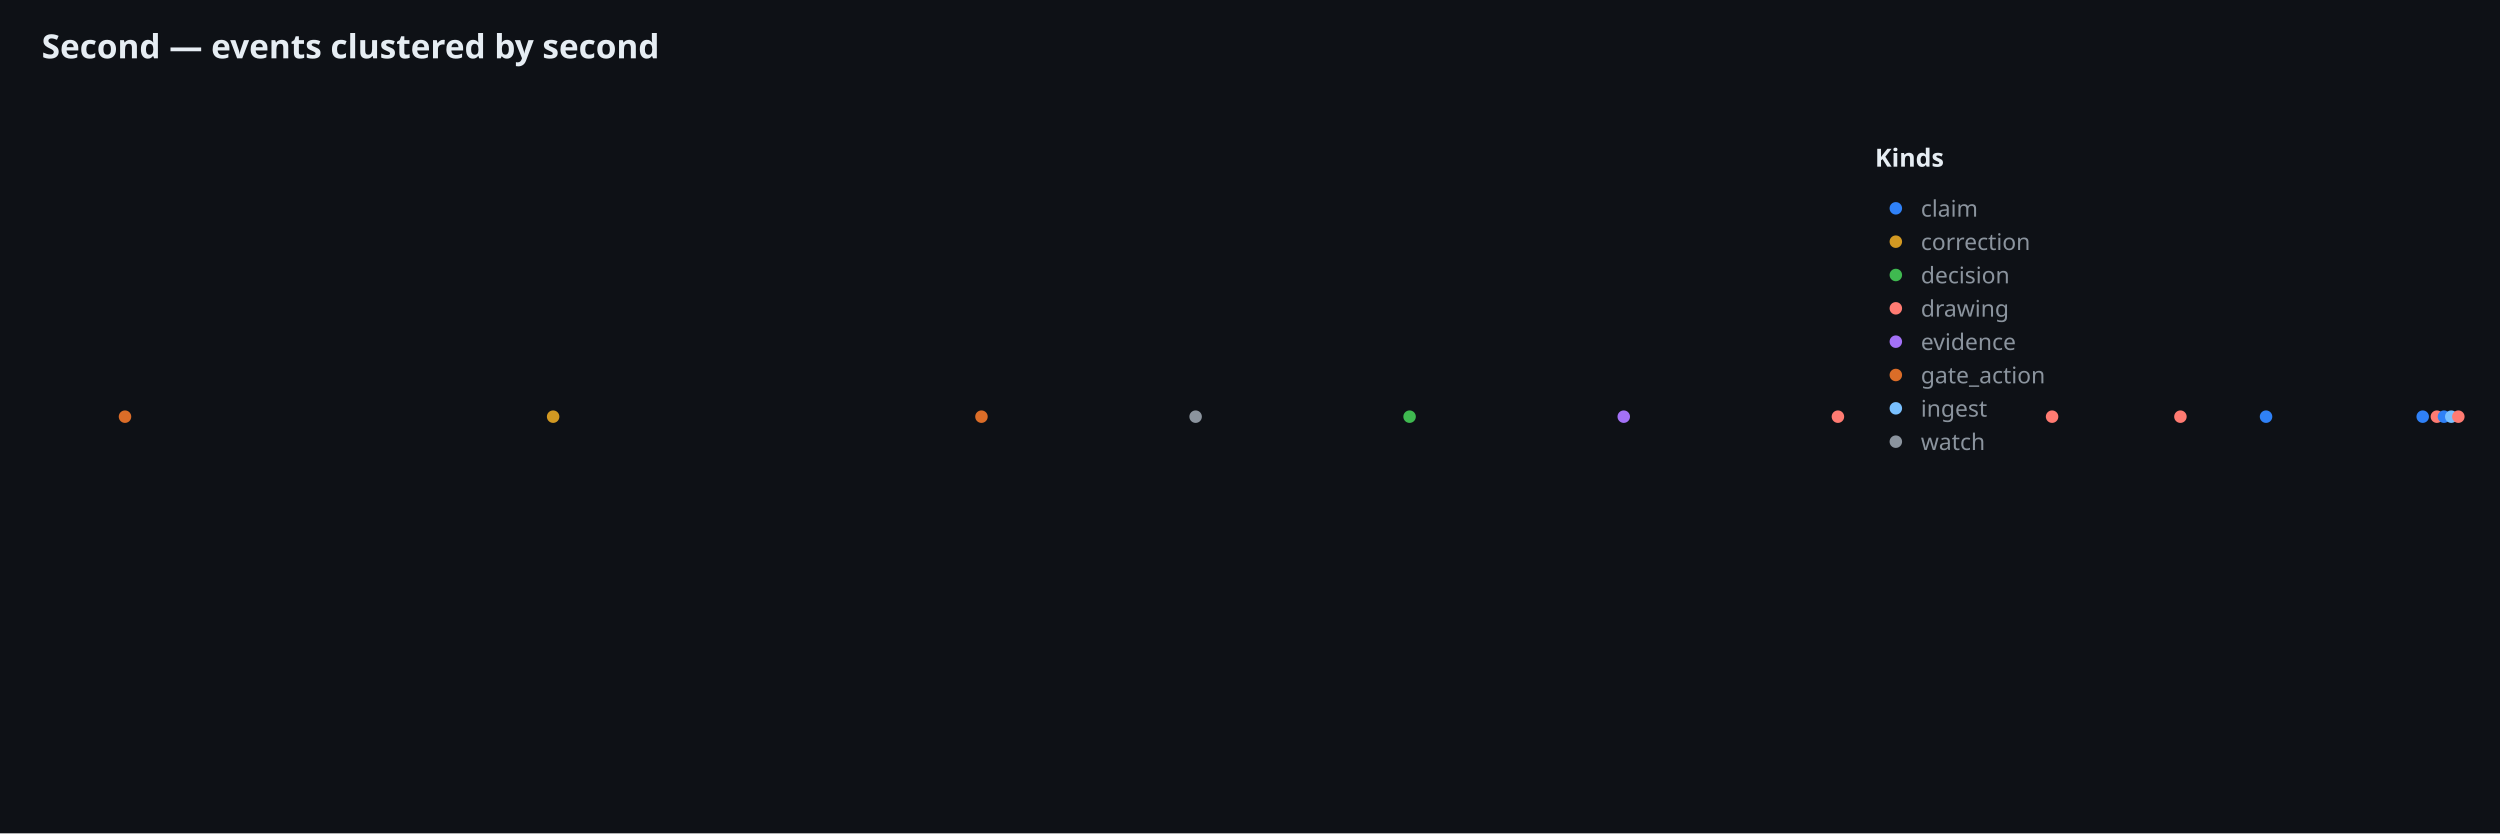
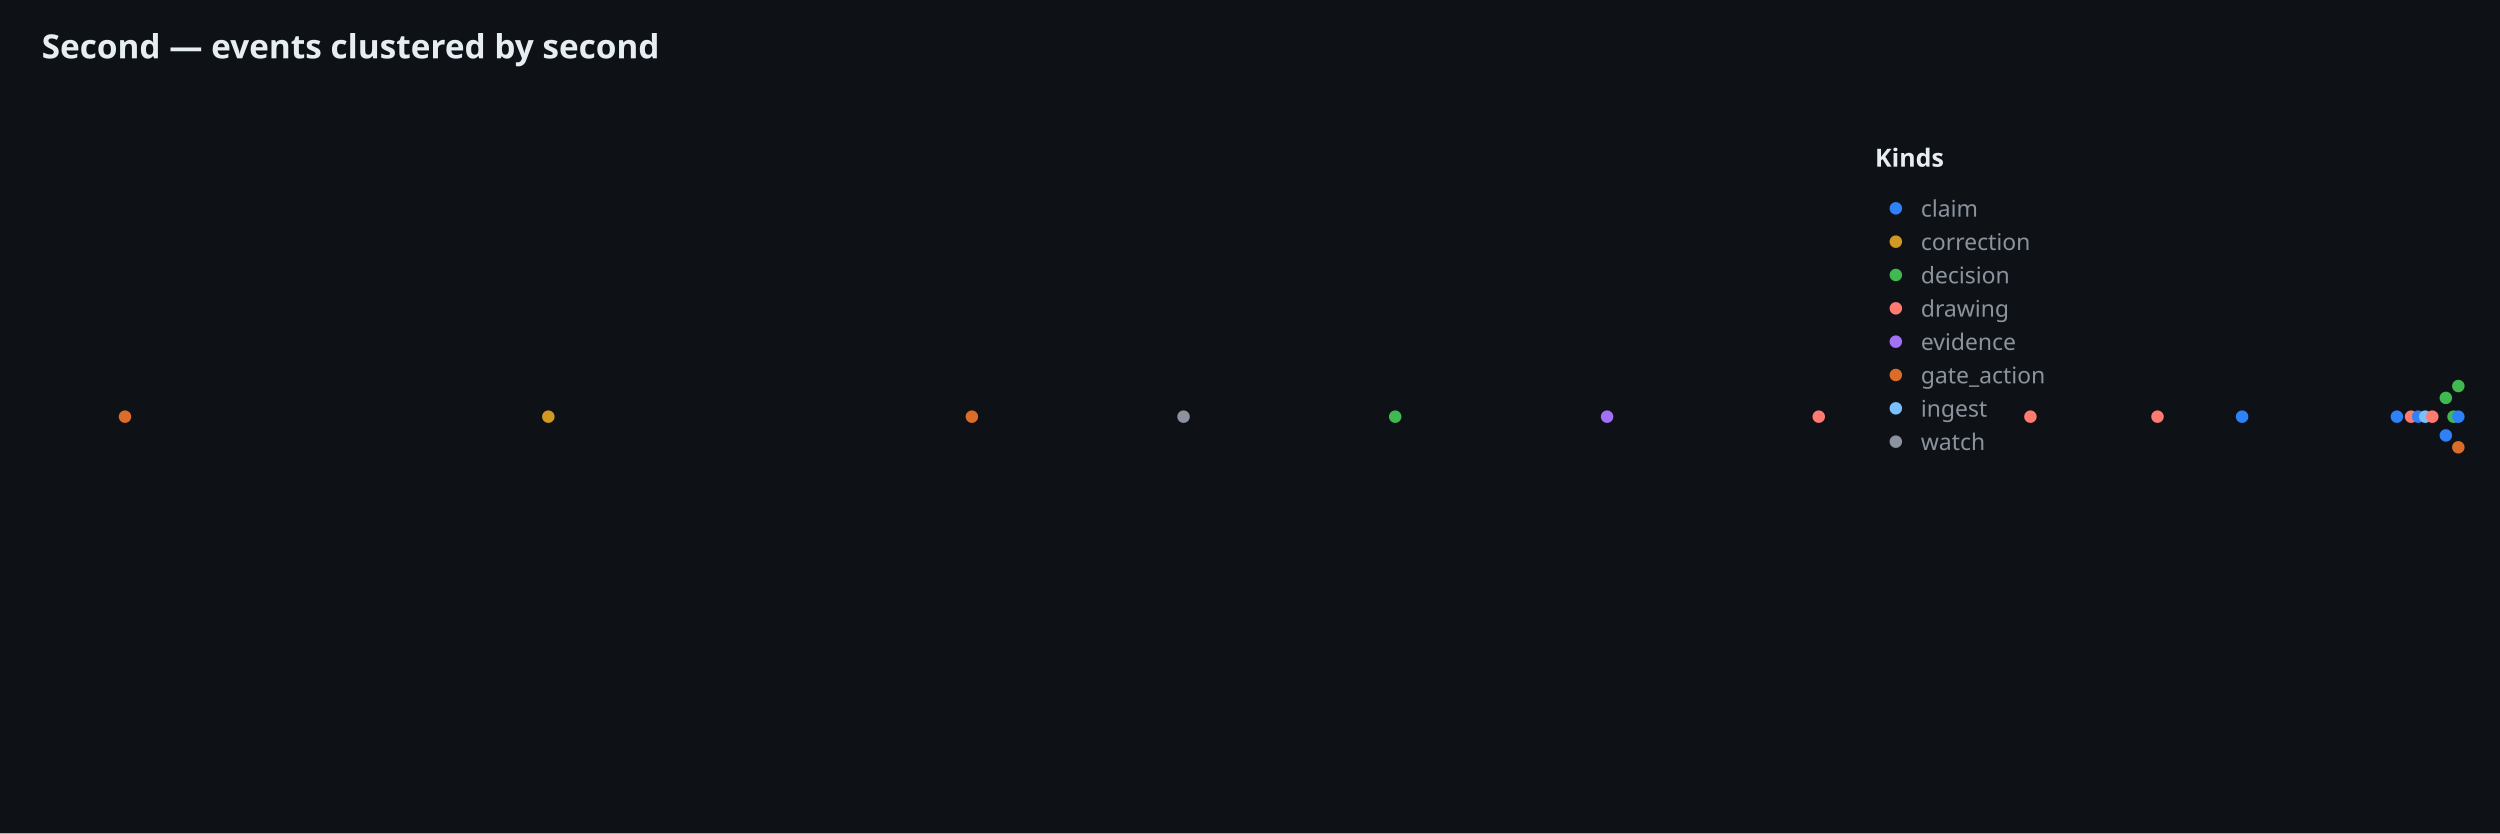
<svg xmlns="http://www.w3.org/2000/svg" viewBox="0 0 1200 400" font-family="system-ui,sans-serif" font-size="11">
  <rect width="100%" height="100%" fill="#0E1116" />
  <text x="20" y="28" fill="#E6EDF3" font-size="16" font-weight="600">Second — events clustered by second</text>
  <circle cx="60.0" cy="200.0" r="3" fill="#DB6D28" />
-   <circle cx="265.5" cy="200.0" r="3" fill="#D29922" />
-   <circle cx="471.1" cy="200.0" r="3" fill="#DB6D28" />
-   <circle cx="573.9" cy="200.0" r="3" fill="#8B949E" />
-   <circle cx="676.6" cy="200.0" r="3" fill="#3FB950" />
-   <circle cx="779.4" cy="200.0" r="3" fill="#A371F7" />
-   <circle cx="882.2" cy="200.0" r="3" fill="#FF7B72" />
-   <circle cx="985.0" cy="200.0" r="3" fill="#FF7B72" />
-   <circle cx="1046.6" cy="200.0" r="3" fill="#FF7B72" />
-   <circle cx="1087.7" cy="200.0" r="3" fill="#2F81F7" />
-   <circle cx="1162.9" cy="200.0" r="3" fill="#2F81F7" />
-   <circle cx="1169.7" cy="200.0" r="3" fill="#FF7B72" />
-   <circle cx="1173.1" cy="200.0" r="3" fill="#2F81F7" />
-   <circle cx="1176.6" cy="200.0" r="3" fill="#79C0FF" />
-   <circle cx="1180.0" cy="200.0" r="3" fill="#FF7B72" />
+   <circle cx="263.2" cy="200.0" r="3" fill="#D29922" />
+   <circle cx="466.5" cy="200.0" r="3" fill="#DB6D28" />
+   <circle cx="568.1" cy="200.0" r="3" fill="#8B949E" />
+   <circle cx="669.7" cy="200.0" r="3" fill="#3FB950" />
+   <circle cx="771.4" cy="200.0" r="3" fill="#A371F7" />
+   <circle cx="873.0" cy="200.0" r="3" fill="#FF7B72" />
+   <circle cx="974.6" cy="200.0" r="3" fill="#FF7B72" />
+   <circle cx="1035.6" cy="200.0" r="3" fill="#FF7B72" />
+   <circle cx="1076.2" cy="200.0" r="3" fill="#2F81F7" />
+   <circle cx="1150.5" cy="200.0" r="3" fill="#2F81F7" />
+   <circle cx="1157.3" cy="200.0" r="3" fill="#FF7B72" />
+   <circle cx="1160.7" cy="200.0" r="3" fill="#2F81F7" />
+   <circle cx="1164.1" cy="200.0" r="3" fill="#79C0FF" />
+   <circle cx="1167.5" cy="200.0" r="3" fill="#FF7B72" />
+   <circle cx="1174.0" cy="191.0" r="3" fill="#3FB950" />
+   <circle cx="1174.0" cy="209.0" r="3" fill="#2F81F7" />
+   <circle cx="1177.7" cy="200.0" r="3" fill="#3FB950" />
+   <circle cx="1180.0" cy="185.3" r="3" fill="#3FB950" />
+   <circle cx="1180.0" cy="200.0" r="3" fill="#2F81F7" />
+   <circle cx="1180.0" cy="214.7" r="3" fill="#DB6D28" />
  <g transform="translate(900,80)">
    <text fill="#E6EDF3" font-size="12" font-weight="600">Kinds</text>
    <circle cx="10" cy="20" r="3" fill="#2F81F7" />
    <text x="22" y="24" fill="#8B949E">claim</text>
    <circle cx="10" cy="36" r="3" fill="#D29922" />
    <text x="22" y="40" fill="#8B949E">correction</text>
    <circle cx="10" cy="52" r="3" fill="#3FB950" />
    <text x="22" y="56" fill="#8B949E">decision</text>
    <circle cx="10" cy="68" r="3" fill="#FF7B72" />
    <text x="22" y="72" fill="#8B949E">drawing</text>
    <circle cx="10" cy="84" r="3" fill="#A371F7" />
    <text x="22" y="88" fill="#8B949E">evidence</text>
    <circle cx="10" cy="100" r="3" fill="#DB6D28" />
    <text x="22" y="104" fill="#8B949E">gate_action</text>
    <circle cx="10" cy="116" r="3" fill="#79C0FF" />
    <text x="22" y="120" fill="#8B949E">ingest</text>
    <circle cx="10" cy="132" r="3" fill="#8B949E" />
    <text x="22" y="136" fill="#8B949E">watch</text>
  </g>
</svg>
